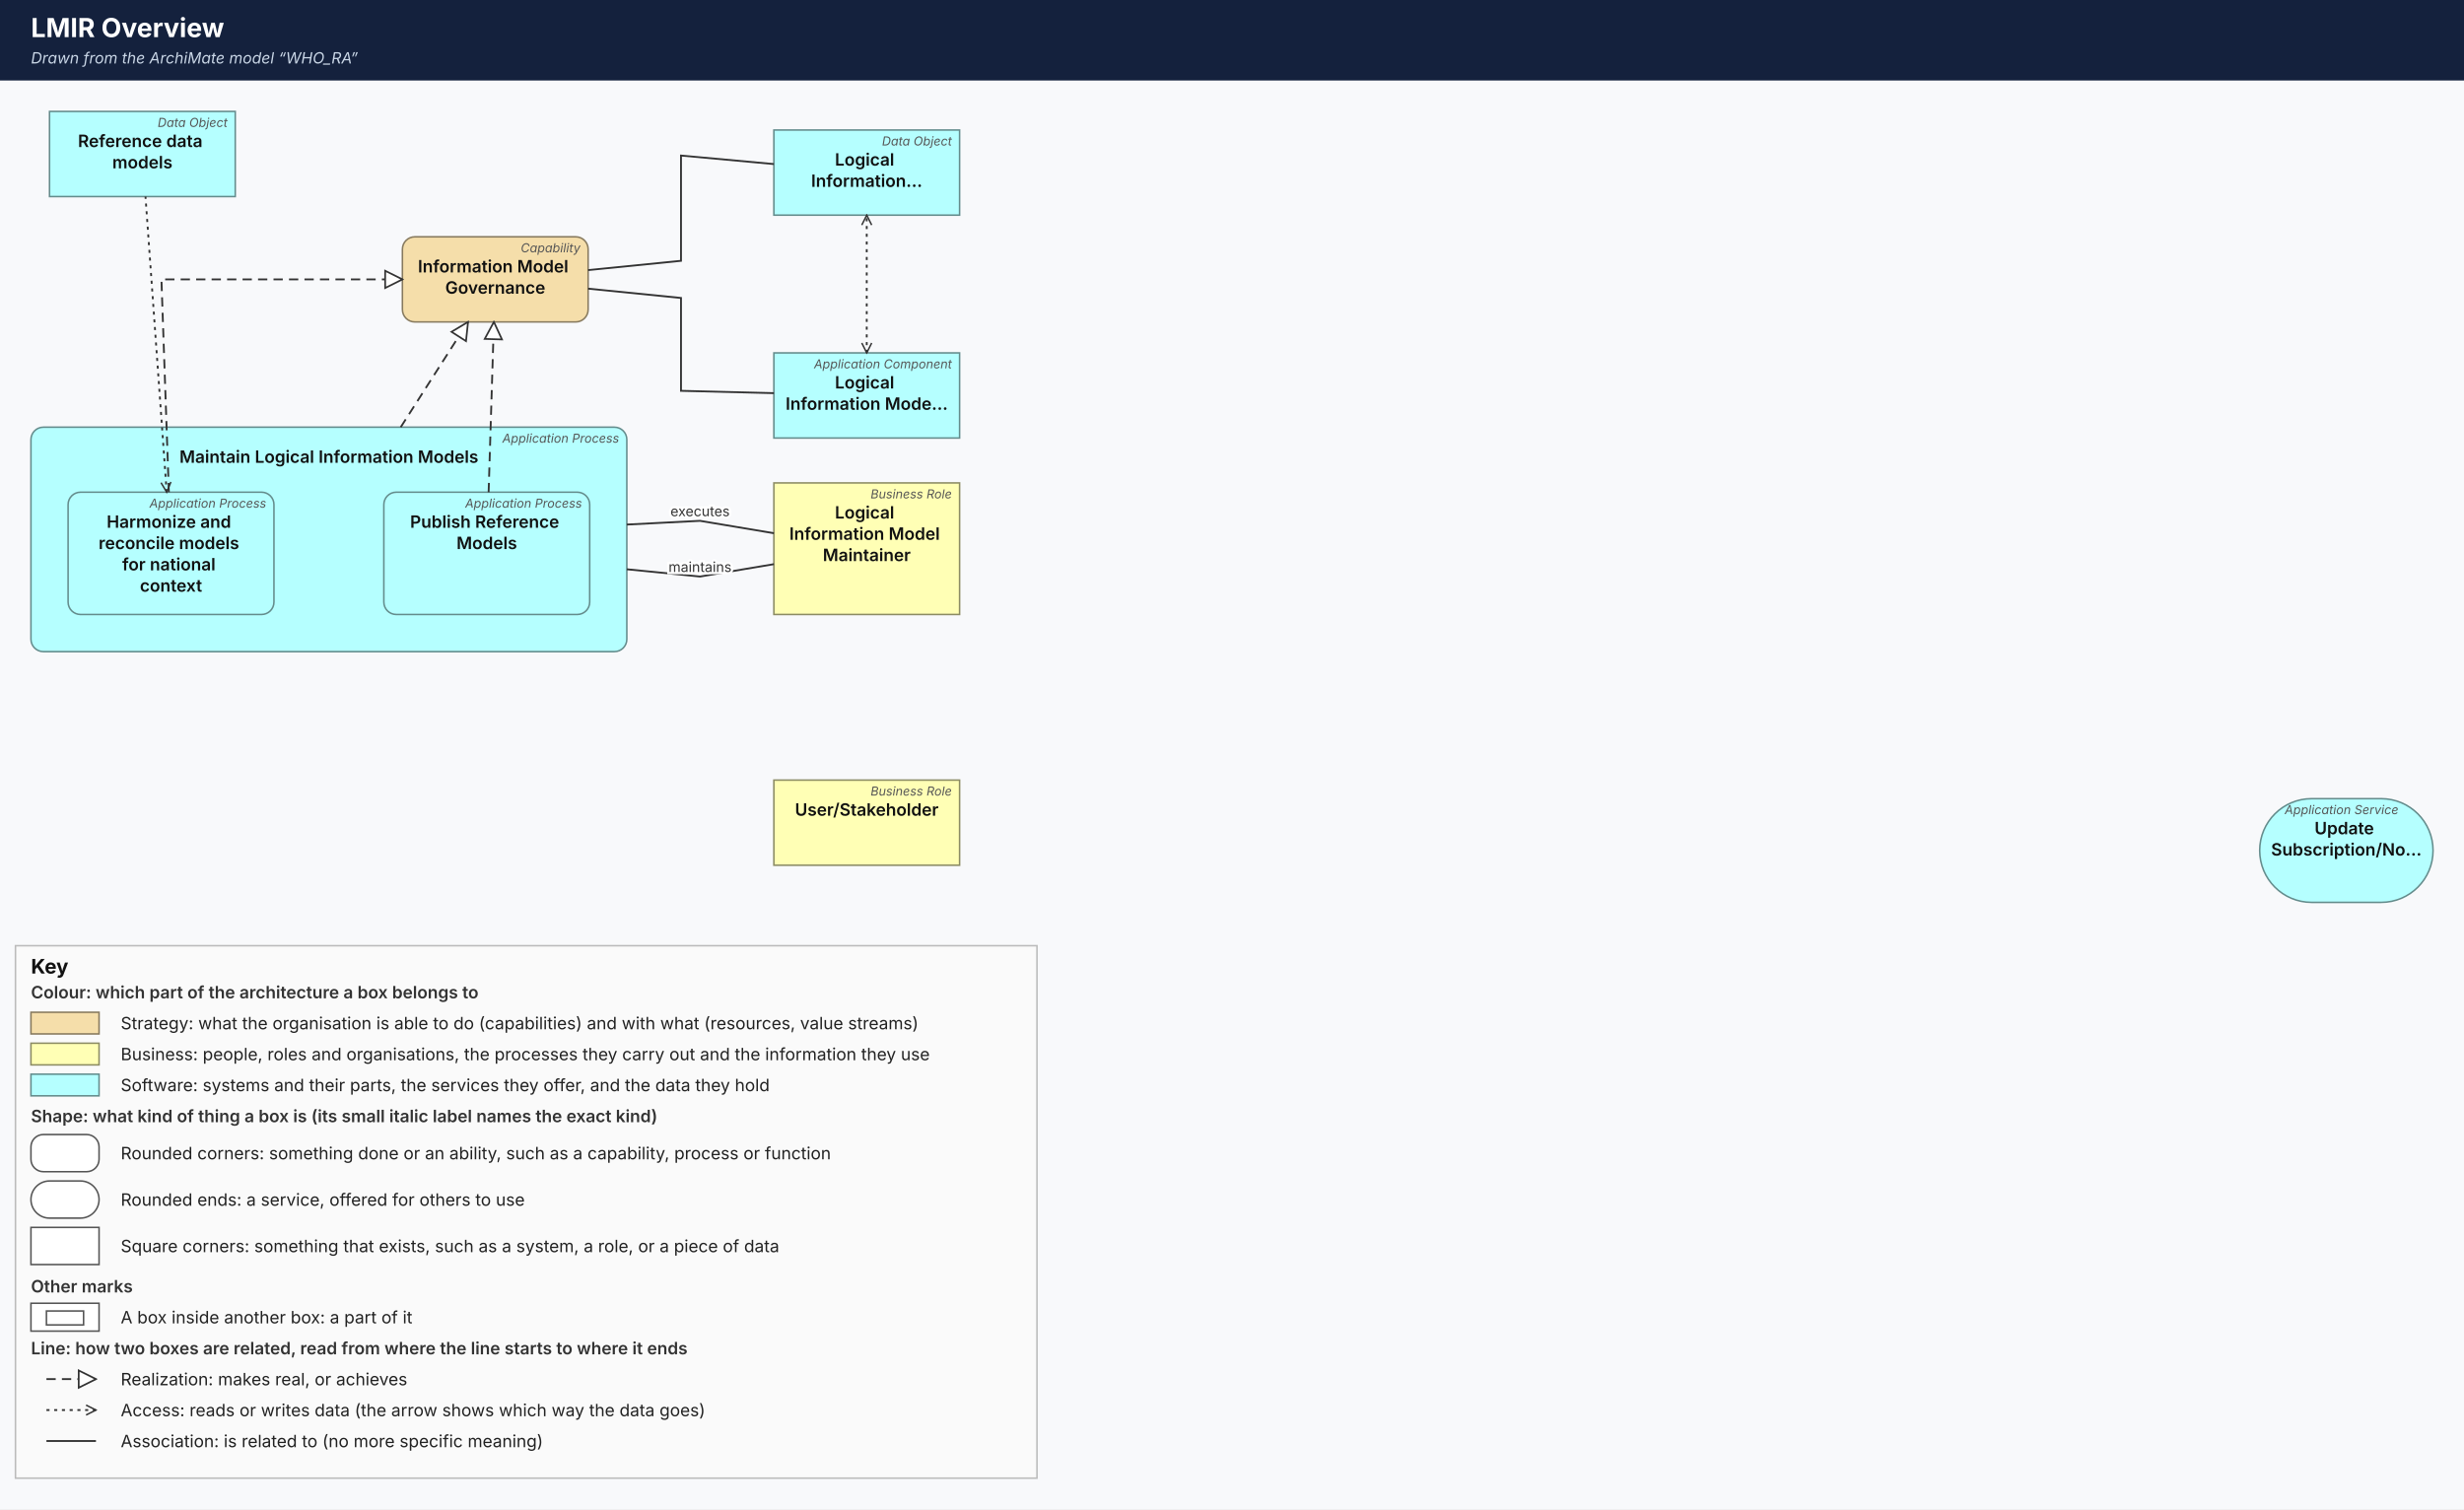
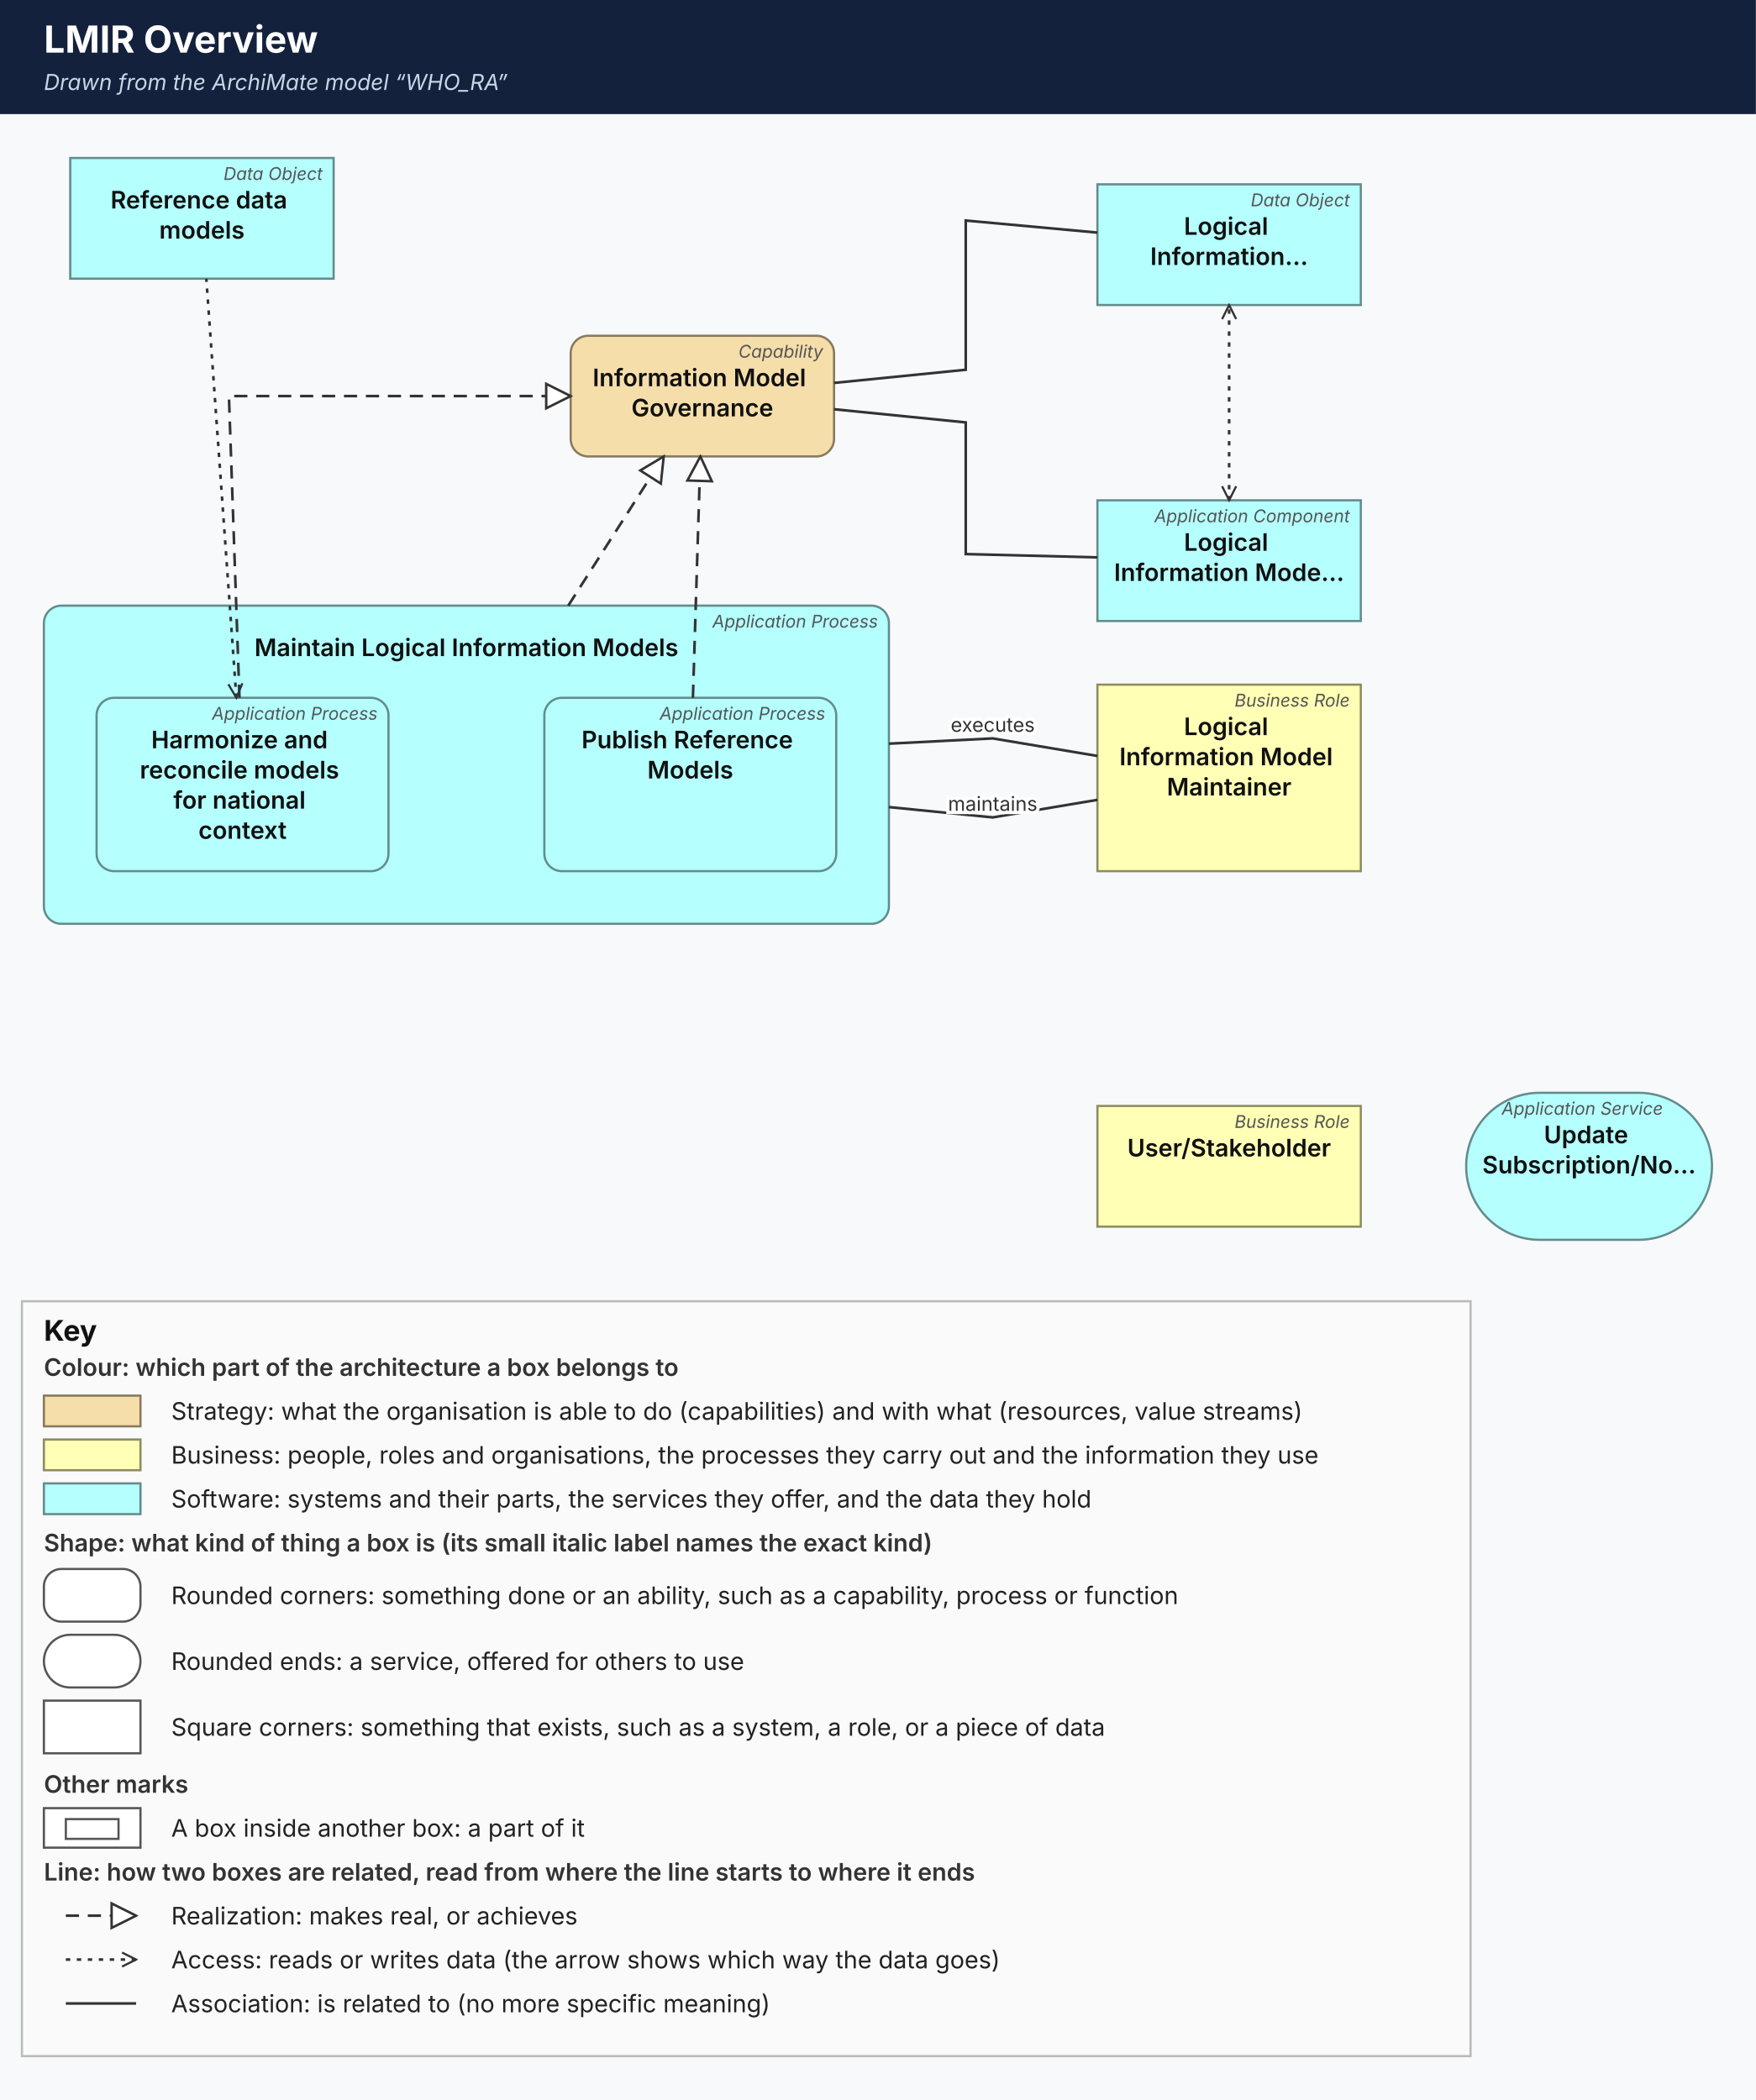
- <svg xmlns="http://www.w3.org/2000/svg" viewBox="244 240 1592 975" width="1592" height="975" role="img" aria-labelledby="av-title">
+ <svg xmlns="http://www.w3.org/2000/svg" viewBox="244 240 800 957" width="800" height="957" role="img" aria-labelledby="av-title">
  <style>
.av-name{font:600 11px Inter, "Segoe UI", system-ui, -apple-system, Helvetica, Arial, sans-serif;fill:#111}
.av-type{font:italic 8px Inter, "Segoe UI", system-ui, -apple-system, Helvetica, Arial, sans-serif;fill:#555}
.av-group{font:600 11px Inter, "Segoe UI", system-ui, -apple-system, Helvetica, Arial, sans-serif;fill:#333}
.av-note{font:10px Inter, "Segoe UI", system-ui, -apple-system, Helvetica, Arial, sans-serif;fill:#222}
.av-key{font:11px Inter, "Segoe UI", system-ui, -apple-system, Helvetica, Arial, sans-serif;fill:#222}
.av-keyh{font:600 11px Inter, "Segoe UI", system-ui, -apple-system, Helvetica, Arial, sans-serif;fill:#333}
.av-keyt{font:700 13px Inter, "Segoe UI", system-ui, -apple-system, Helvetica, Arial, sans-serif;fill:#111}
.av-rel{font:9px Inter, "Segoe UI", system-ui, -apple-system, Helvetica, Arial, sans-serif;fill:#333;paint-order:stroke;stroke:#fff;stroke-width:3px}
a:hover rect,a:hover polygon,a:focus rect,a:focus polygon{stroke:#06c;stroke-width:2.5}
</style>
  <defs>
    <marker id="arrow-open" viewBox="0 0 12 12" refX="11" refY="6" markerWidth="11" markerHeight="11" orient="auto-start-reverse" markerUnits="userSpaceOnUse">
      <path d="M1 1 L11 6 L1 11" fill="none" stroke="#333" stroke-width="1.3" />
    </marker>
    <marker id="arrow-filled" viewBox="0 0 12 12" refX="11" refY="6" markerWidth="11" markerHeight="11" orient="auto-start-reverse" markerUnits="userSpaceOnUse">
      <path d="M1 1 L11 6 L1 11 Z" fill="#333" />
    </marker>
    <marker id="arrow-small" viewBox="0 0 10 10" refX="9" refY="5" markerWidth="8" markerHeight="8" orient="auto-start-reverse" markerUnits="userSpaceOnUse">
      <path d="M1 1 L9 5 L1 9" fill="none" stroke="#333" stroke-width="1.2" />
    </marker>
    <marker id="triangle-hollow" viewBox="0 0 14 14" refX="13" refY="7" markerWidth="13" markerHeight="13" orient="auto-start-reverse" markerUnits="userSpaceOnUse">
      <path d="M1 1 L13 7 L1 13 Z" fill="#fff" stroke="#333" stroke-width="1.2" />
    </marker>
    <marker id="diamond-filled" viewBox="0 0 16 10" refX="1" refY="5" markerWidth="16" markerHeight="10" orient="auto-start-reverse" markerUnits="userSpaceOnUse">
      <path d="M1 5 L8 1 L15 5 L8 9 Z" fill="#333" />
    </marker>
    <marker id="diamond-hollow" viewBox="0 0 16 10" refX="1" refY="5" markerWidth="16" markerHeight="10" orient="auto-start-reverse" markerUnits="userSpaceOnUse">
      <path d="M1 5 L8 1 L15 5 L8 9 Z" fill="#fff" stroke="#333" stroke-width="1.2" />
    </marker>
    <marker id="dot" viewBox="0 0 8 8" refX="4" refY="4" markerWidth="7" markerHeight="7" orient="auto" markerUnits="userSpaceOnUse">
      <circle cx="4" cy="4" r="3.2" fill="#333" />
    </marker>
    <pattern id="missing" width="8" height="8" patternUnits="userSpaceOnUse" patternTransform="rotate(45)">
      <rect width="8" height="8" fill="#fff" />
      <line x1="0" y1="0" x2="0" y2="8" stroke="#d33" stroke-width="2" />
    </pattern>
  </defs>
-   <rect x="244" y="240" width="1592" height="975" fill="#f8f9fb" />
-   <rect x="244" y="240" width="1592" height="52" fill="#14213d" />
+   <rect x="244" y="240" width="800" height="957" fill="#f8f9fb" />
+   <rect x="244" y="240" width="800" height="52" fill="#14213d" />
  <text x="264" y="264" style="font:700 17px Inter, &quot;Segoe UI&quot;, system-ui, -apple-system, Helvetica, Arial, sans-serif;fill:#fff">LMIR Overview</text>
  <text x="264" y="281" style="font:italic 10px Inter, &quot;Segoe UI&quot;, system-ui, -apple-system, Helvetica, Arial, sans-serif;fill:#c9d6e6">Drawn from the ArchiMate model “WHO_RA”</text>
  <a href="../../../en/dpi-h-ra/archimate/0.3.0-draft.1/elements/logical-information-model-repository/" target="_top">
    <rect x="744" y="468" width="120" height="55" fill="#b5ffff" stroke="#648c8c" stroke-width="1" />
    <text class="av-type" x="859" y="478" text-anchor="end">Application Component</text>
    <text class="av-name" x="804" y="491" text-anchor="middle">
      <tspan x="804" dy="0">Logical</tspan>
      <tspan x="804" dy="13.75">Information Mode…</tspan>
    </text>
  </a>
  <a href="../../../en/dpi-h-ra/archimate/0.3.0-draft.1/elements/information-model-governance/" target="_top">
    <rect x="504" y="393" width="120" height="55" rx="8" fill="#f5deaa" stroke="#877a5e" stroke-width="1" />
    <text class="av-type" x="619" y="403" text-anchor="end">Capability</text>
    <text class="av-name" x="564" y="416" text-anchor="middle">
      <tspan x="564" dy="0">Information Model</tspan>
      <tspan x="564" dy="13.75">Governance</tspan>
    </text>
  </a>
  <a href="../../../en/dpi-h-ra/archimate/0.3.0-draft.1/elements/maintain-logical-information-models/" target="_top">
    <rect x="264" y="516" width="385" height="145" rx="8" fill="#b5ffff" stroke="#648c8c" stroke-width="1" />
    <text class="av-type" x="644" y="526" text-anchor="end">Application Process</text>
    <text class="av-name" x="456.5" y="539" text-anchor="middle">
      <tspan x="456.5" dy="0">Maintain Logical Information Models</tspan>
    </text>
  </a>
  <a href="../../../en/dpi-h-ra/archimate/0.3.0-draft.1/elements/publish-reference-models/" target="_top">
    <rect x="492" y="558" width="133" height="79" rx="8" fill="#b5ffff" stroke="#648c8c" stroke-width="1" />
    <text class="av-type" x="620" y="568" text-anchor="end">Application Process</text>
    <text class="av-name" x="558.5" y="581" text-anchor="middle">
      <tspan x="558.5" dy="0">Publish Reference</tspan>
      <tspan x="558.5" dy="13.75">Models</tspan>
    </text>
  </a>
  <a href="../../../en/dpi-h-ra/archimate/0.3.0-draft.1/elements/harmonize-and-reconcile-models-for-national-context/" target="_top">
    <rect x="288" y="558" width="133" height="79" rx="8" fill="#b5ffff" stroke="#648c8c" stroke-width="1" />
    <text class="av-type" x="416" y="568" text-anchor="end">Application Process</text>
    <text class="av-name" x="354.5" y="581" text-anchor="middle">
      <tspan x="354.5" dy="0">Harmonize and</tspan>
      <tspan x="354.5" dy="13.75">reconcile models</tspan>
      <tspan x="354.5" dy="13.75">for national</tspan>
      <tspan x="354.5" dy="13.75">context</tspan>
    </text>
  </a>
  <a href="../../../en/dpi-h-ra/archimate/0.3.0-draft.1/elements/update-subscription-notification/" target="_top">
-     <rect x="1704" y="756" width="112" height="67" rx="33.5" fill="#b5ffff" stroke="#648c8c" stroke-width="1" />
-     <text class="av-type" x="1793.667" y="766" text-anchor="end">Application Service</text>
-     <text class="av-name" x="1760" y="779" text-anchor="middle">
-       <tspan x="1760" dy="0">Update</tspan>
-       <tspan x="1760" dy="13.75">Subscription/No…</tspan>
+     <rect x="912" y="738" width="112" height="67" rx="33.5" fill="#b5ffff" stroke="#648c8c" stroke-width="1" />
+     <text class="av-type" x="1001.667" y="748" text-anchor="end">Application Service</text>
+     <text class="av-name" x="968" y="761" text-anchor="middle">
+       <tspan x="968" dy="0">Update</tspan>
+       <tspan x="968" dy="13.75">Subscription/No…</tspan>
    </text>
  </a>
  <a href="../../../en/dpi-h-ra/archimate/0.3.0-draft.1/elements/reference-data-models/" target="_top">
    <rect x="276" y="312" width="120" height="55" fill="#b5ffff" stroke="#648c8c" stroke-width="1" />
    <text class="av-type" x="391" y="322" text-anchor="end">Data Object</text>
    <text class="av-name" x="336" y="335" text-anchor="middle">
      <tspan x="336" dy="0">Reference data</tspan>
      <tspan x="336" dy="13.75">models</tspan>
    </text>
  </a>
  <a href="../../../en/dpi-h-ra/archimate/0.3.0-draft.1/elements/logical-information-model-maintainer/" target="_top">
    <rect x="744" y="552" width="120" height="85" fill="#ffffb5" stroke="#8c8c64" stroke-width="1" />
    <text class="av-type" x="859" y="562" text-anchor="end">Business Role</text>
    <text class="av-name" x="804" y="575" text-anchor="middle">
      <tspan x="804" dy="0">Logical</tspan>
      <tspan x="804" dy="13.75">Information Model</tspan>
      <tspan x="804" dy="13.75">Maintainer</tspan>
    </text>
  </a>
  <a href="../../../en/dpi-h-ra/archimate/0.3.0-draft.1/elements/logical-information-models/" target="_top">
    <rect x="744" y="324" width="120" height="55" fill="#b5ffff" stroke="#648c8c" stroke-width="1" />
    <text class="av-type" x="859" y="334" text-anchor="end">Data Object</text>
    <text class="av-name" x="804" y="347" text-anchor="middle">
      <tspan x="804" dy="0">Logical</tspan>
      <tspan x="804" dy="13.75">Information…</tspan>
    </text>
  </a>
  <a href="../../../en/dpi-h-ra/archimate/0.3.0-draft.1/elements/user-stakeholder/" target="_top">
    <rect x="744" y="744" width="120" height="55" fill="#ffffb5" stroke="#8c8c64" stroke-width="1" />
    <text class="av-type" x="859" y="754" text-anchor="end">Business Role</text>
    <text class="av-name" x="804" y="767" text-anchor="middle">
      <tspan x="804" dy="0">User/Stakeholder</tspan>
    </text>
  </a>
  <a href="../../../en/dpi-h-ra/archimate/0.3.0-draft.1/relationships/id-274a1c6653c24a208bace113e1123493/" target="_top">
    <path d="M804 468 L804 379" fill="none" stroke="#333" stroke-width="1.2" stroke-dasharray="2 3" marker-start="url(#arrow-small)" marker-end="url(#arrow-small)" />
    <path d="M804 468 L804 379" fill="none" stroke="transparent" stroke-width="8" />
  </a>
  <a href="../../../en/dpi-h-ra/archimate/0.3.0-draft.1/relationships/id-3e40ade7604c431bb03f1be2efa2ebfd/" target="_top">
    <path d="M624 426.5 L684 432.5 L684 492.5 L744 494" fill="none" stroke="#333" stroke-width="1.2" />
    <path d="M624 426.5 L684 432.5 L684 492.5 L744 494" fill="none" stroke="transparent" stroke-width="8" />
  </a>
  <a href="../../../en/dpi-h-ra/archimate/0.3.0-draft.1/relationships/id-823facbe25724e4c8d597d0c5252c44b/" target="_top">
    <path d="M624 414.5 L684 408.5 L684 340.5 L744 346" fill="none" stroke="#333" stroke-width="1.2" />
    <path d="M624 414.5 L684 408.5 L684 340.5 L744 346" fill="none" stroke="transparent" stroke-width="8" />
  </a>
  <a href="../../../en/dpi-h-ra/archimate/0.3.0-draft.1/relationships/id-6b5013343d1b49349aa59c1298dd7d0a/" target="_top">
    <path d="M502.9 516 L546.4 448" fill="none" stroke="#333" stroke-width="1.2" stroke-dasharray="6 4" marker-end="url(#triangle-hollow)" />
    <path d="M502.9 516 L546.4 448" fill="none" stroke="transparent" stroke-width="8" />
  </a>
  <a href="../../../en/dpi-h-ra/archimate/0.3.0-draft.1/relationships/id-b22ddb126a584b2cbfd2dff6060fb741/" target="_top">
    <path d="M559.7 558 L563.1 448" fill="none" stroke="#333" stroke-width="1.2" stroke-dasharray="6 4" marker-end="url(#triangle-hollow)" />
    <path d="M559.7 558 L563.1 448" fill="none" stroke="transparent" stroke-width="8" />
  </a>
  <a href="../../../en/dpi-h-ra/archimate/0.3.0-draft.1/relationships/id-4360d0a953f24a80b596e7d0a629a4a7/" target="_top">
    <path d="M353.1 558 L348.3 420.5 L504 420.5" fill="none" stroke="#333" stroke-width="1.2" stroke-dasharray="6 4" marker-end="url(#triangle-hollow)" />
    <path d="M353.1 558 L348.3 420.5 L504 420.5" fill="none" stroke="transparent" stroke-width="8" />
  </a>
  <a href="../../../en/dpi-h-ra/archimate/0.3.0-draft.1/relationships/id-ebbef93edbb44c1e858dde7c299ec2f7/" target="_top">
    <path d="M351.7 558 L338 367" fill="none" stroke="#333" stroke-width="1.2" stroke-dasharray="2 3" marker-start="url(#arrow-small)" />
    <path d="M351.7 558 L338 367" fill="none" stroke="transparent" stroke-width="8" />
  </a>
  <a href="../../../en/dpi-h-ra/archimate/0.3.0-draft.1/relationships/id-edfc9131e1394ee999d6e52b65634f29/" target="_top">
    <path d="M744 584.5 L696.3 576.5 L649 578.9" fill="none" stroke="#333" stroke-width="1.2" />
    <path d="M744 584.5 L696.3 576.5 L649 578.9" fill="none" stroke="transparent" stroke-width="8" />
    <text class="av-rel" x="696.3" y="573.5" text-anchor="middle">executes</text>
  </a>
  <a href="../../../en/dpi-h-ra/archimate/0.3.0-draft.1/relationships/id-35446b885774443db7c9f439beaf9cd4/" target="_top">
    <path d="M744 604.5 L696.3 612.5 L649 607.8" fill="none" stroke="#333" stroke-width="1.2" />
    <path d="M744 604.5 L696.3 612.5 L649 607.8" fill="none" stroke="transparent" stroke-width="8" />
    <text class="av-rel" x="696.3" y="609.5" text-anchor="middle">maintains</text>
  </a>
  <g class="av-legend">
-     <rect x="254" y="851" width="660" height="344" fill="#fafafa" stroke="#bbb" />
-     <text class="av-keyt" x="264" y="869">Key</text>
-     <text class="av-keyh" x="264" y="885">Colour: which part of the architecture a box belongs to</text>
-     <rect x="264" y="894" width="44" height="14" fill="#f5deaa" stroke="#877a5e" />
-     <text class="av-key" x="322" y="905">Strategy: what the organisation is able to do (capabilities) and with what (resources, value streams)</text>
-     <rect x="264" y="914" width="44" height="14" fill="#ffffb5" stroke="#8c8c64" />
-     <text class="av-key" x="322" y="925">Business: people, roles and organisations, the processes they carry out and the information they use</text>
-     <rect x="264" y="934" width="44" height="14" fill="#b5ffff" stroke="#648c8c" />
-     <text class="av-key" x="322" y="945">Software: systems and their parts, the services they offer, and the data they hold</text>
-     <text class="av-keyh" x="264" y="965">Shape: what kind of thing a box is (its small italic label names the exact kind)</text>
-     <rect x="264" y="973" width="44" height="24" rx="8" fill="#fff" stroke="#555" />
-     <text class="av-key" x="322" y="989">Rounded corners: something done or an ability, such as a capability, process or function</text>
-     <rect x="264" y="1003" width="44" height="24" rx="12" fill="#fff" stroke="#555" />
-     <text class="av-key" x="322" y="1019">Rounded ends: a service, offered for others to use</text>
-     <rect x="264" y="1033" width="44" height="24" fill="#fff" stroke="#555" />
-     <text class="av-key" x="322" y="1049">Square corners: something that exists, such as a system, a role, or a piece of data</text>
-     <text class="av-keyh" x="264" y="1075">Other marks</text>
-     <rect x="264" y="1082" width="44" height="18" fill="#fff" stroke="#555" />
-     <rect x="274" y="1087" width="24" height="9" fill="#fff" stroke="#555" />
-     <text class="av-key" x="322" y="1095">A box inside another box: a part of it</text>
-     <text class="av-keyh" x="264" y="1115">Line: how two boxes are related, read from where the line starts to where it ends</text>
-     <path d="M274 1131 L306 1131" fill="none" stroke="#333" stroke-width="1.2" stroke-dasharray="6 4" marker-end="url(#triangle-hollow)" />
-     <text class="av-key" x="322" y="1135">Realization: makes real, or achieves</text>
-     <path d="M274 1151 L306 1151" fill="none" stroke="#333" stroke-width="1.2" stroke-dasharray="2 3" marker-end="url(#arrow-small)" />
-     <text class="av-key" x="322" y="1155">Access: reads or writes data (the arrow shows which way the data goes)</text>
-     <path d="M274 1171 L306 1171" fill="none" stroke="#333" stroke-width="1.2" />
-     <text class="av-key" x="322" y="1175">Association: is related to (no more specific meaning)</text>
+     <rect x="254" y="833" width="660" height="344" fill="#fafafa" stroke="#bbb" />
+     <text class="av-keyt" x="264" y="851">Key</text>
+     <text class="av-keyh" x="264" y="867">Colour: which part of the architecture a box belongs to</text>
+     <rect x="264" y="876" width="44" height="14" fill="#f5deaa" stroke="#877a5e" />
+     <text class="av-key" x="322" y="887">Strategy: what the organisation is able to do (capabilities) and with what (resources, value streams)</text>
+     <rect x="264" y="896" width="44" height="14" fill="#ffffb5" stroke="#8c8c64" />
+     <text class="av-key" x="322" y="907">Business: people, roles and organisations, the processes they carry out and the information they use</text>
+     <rect x="264" y="916" width="44" height="14" fill="#b5ffff" stroke="#648c8c" />
+     <text class="av-key" x="322" y="927">Software: systems and their parts, the services they offer, and the data they hold</text>
+     <text class="av-keyh" x="264" y="947">Shape: what kind of thing a box is (its small italic label names the exact kind)</text>
+     <rect x="264" y="955" width="44" height="24" rx="8" fill="#fff" stroke="#555" />
+     <text class="av-key" x="322" y="971">Rounded corners: something done or an ability, such as a capability, process or function</text>
+     <rect x="264" y="985" width="44" height="24" rx="12" fill="#fff" stroke="#555" />
+     <text class="av-key" x="322" y="1001">Rounded ends: a service, offered for others to use</text>
+     <rect x="264" y="1015" width="44" height="24" fill="#fff" stroke="#555" />
+     <text class="av-key" x="322" y="1031">Square corners: something that exists, such as a system, a role, or a piece of data</text>
+     <text class="av-keyh" x="264" y="1057">Other marks</text>
+     <rect x="264" y="1064" width="44" height="18" fill="#fff" stroke="#555" />
+     <rect x="274" y="1069" width="24" height="9" fill="#fff" stroke="#555" />
+     <text class="av-key" x="322" y="1077">A box inside another box: a part of it</text>
+     <text class="av-keyh" x="264" y="1097">Line: how two boxes are related, read from where the line starts to where it ends</text>
+     <path d="M274 1113 L306 1113" fill="none" stroke="#333" stroke-width="1.2" stroke-dasharray="6 4" marker-end="url(#triangle-hollow)" />
+     <text class="av-key" x="322" y="1117">Realization: makes real, or achieves</text>
+     <path d="M274 1133 L306 1133" fill="none" stroke="#333" stroke-width="1.2" stroke-dasharray="2 3" marker-end="url(#arrow-small)" />
+     <text class="av-key" x="322" y="1137">Access: reads or writes data (the arrow shows which way the data goes)</text>
+     <path d="M274 1153 L306 1153" fill="none" stroke="#333" stroke-width="1.2" />
+     <text class="av-key" x="322" y="1157">Association: is related to (no more specific meaning)</text>
  </g>
</svg>
